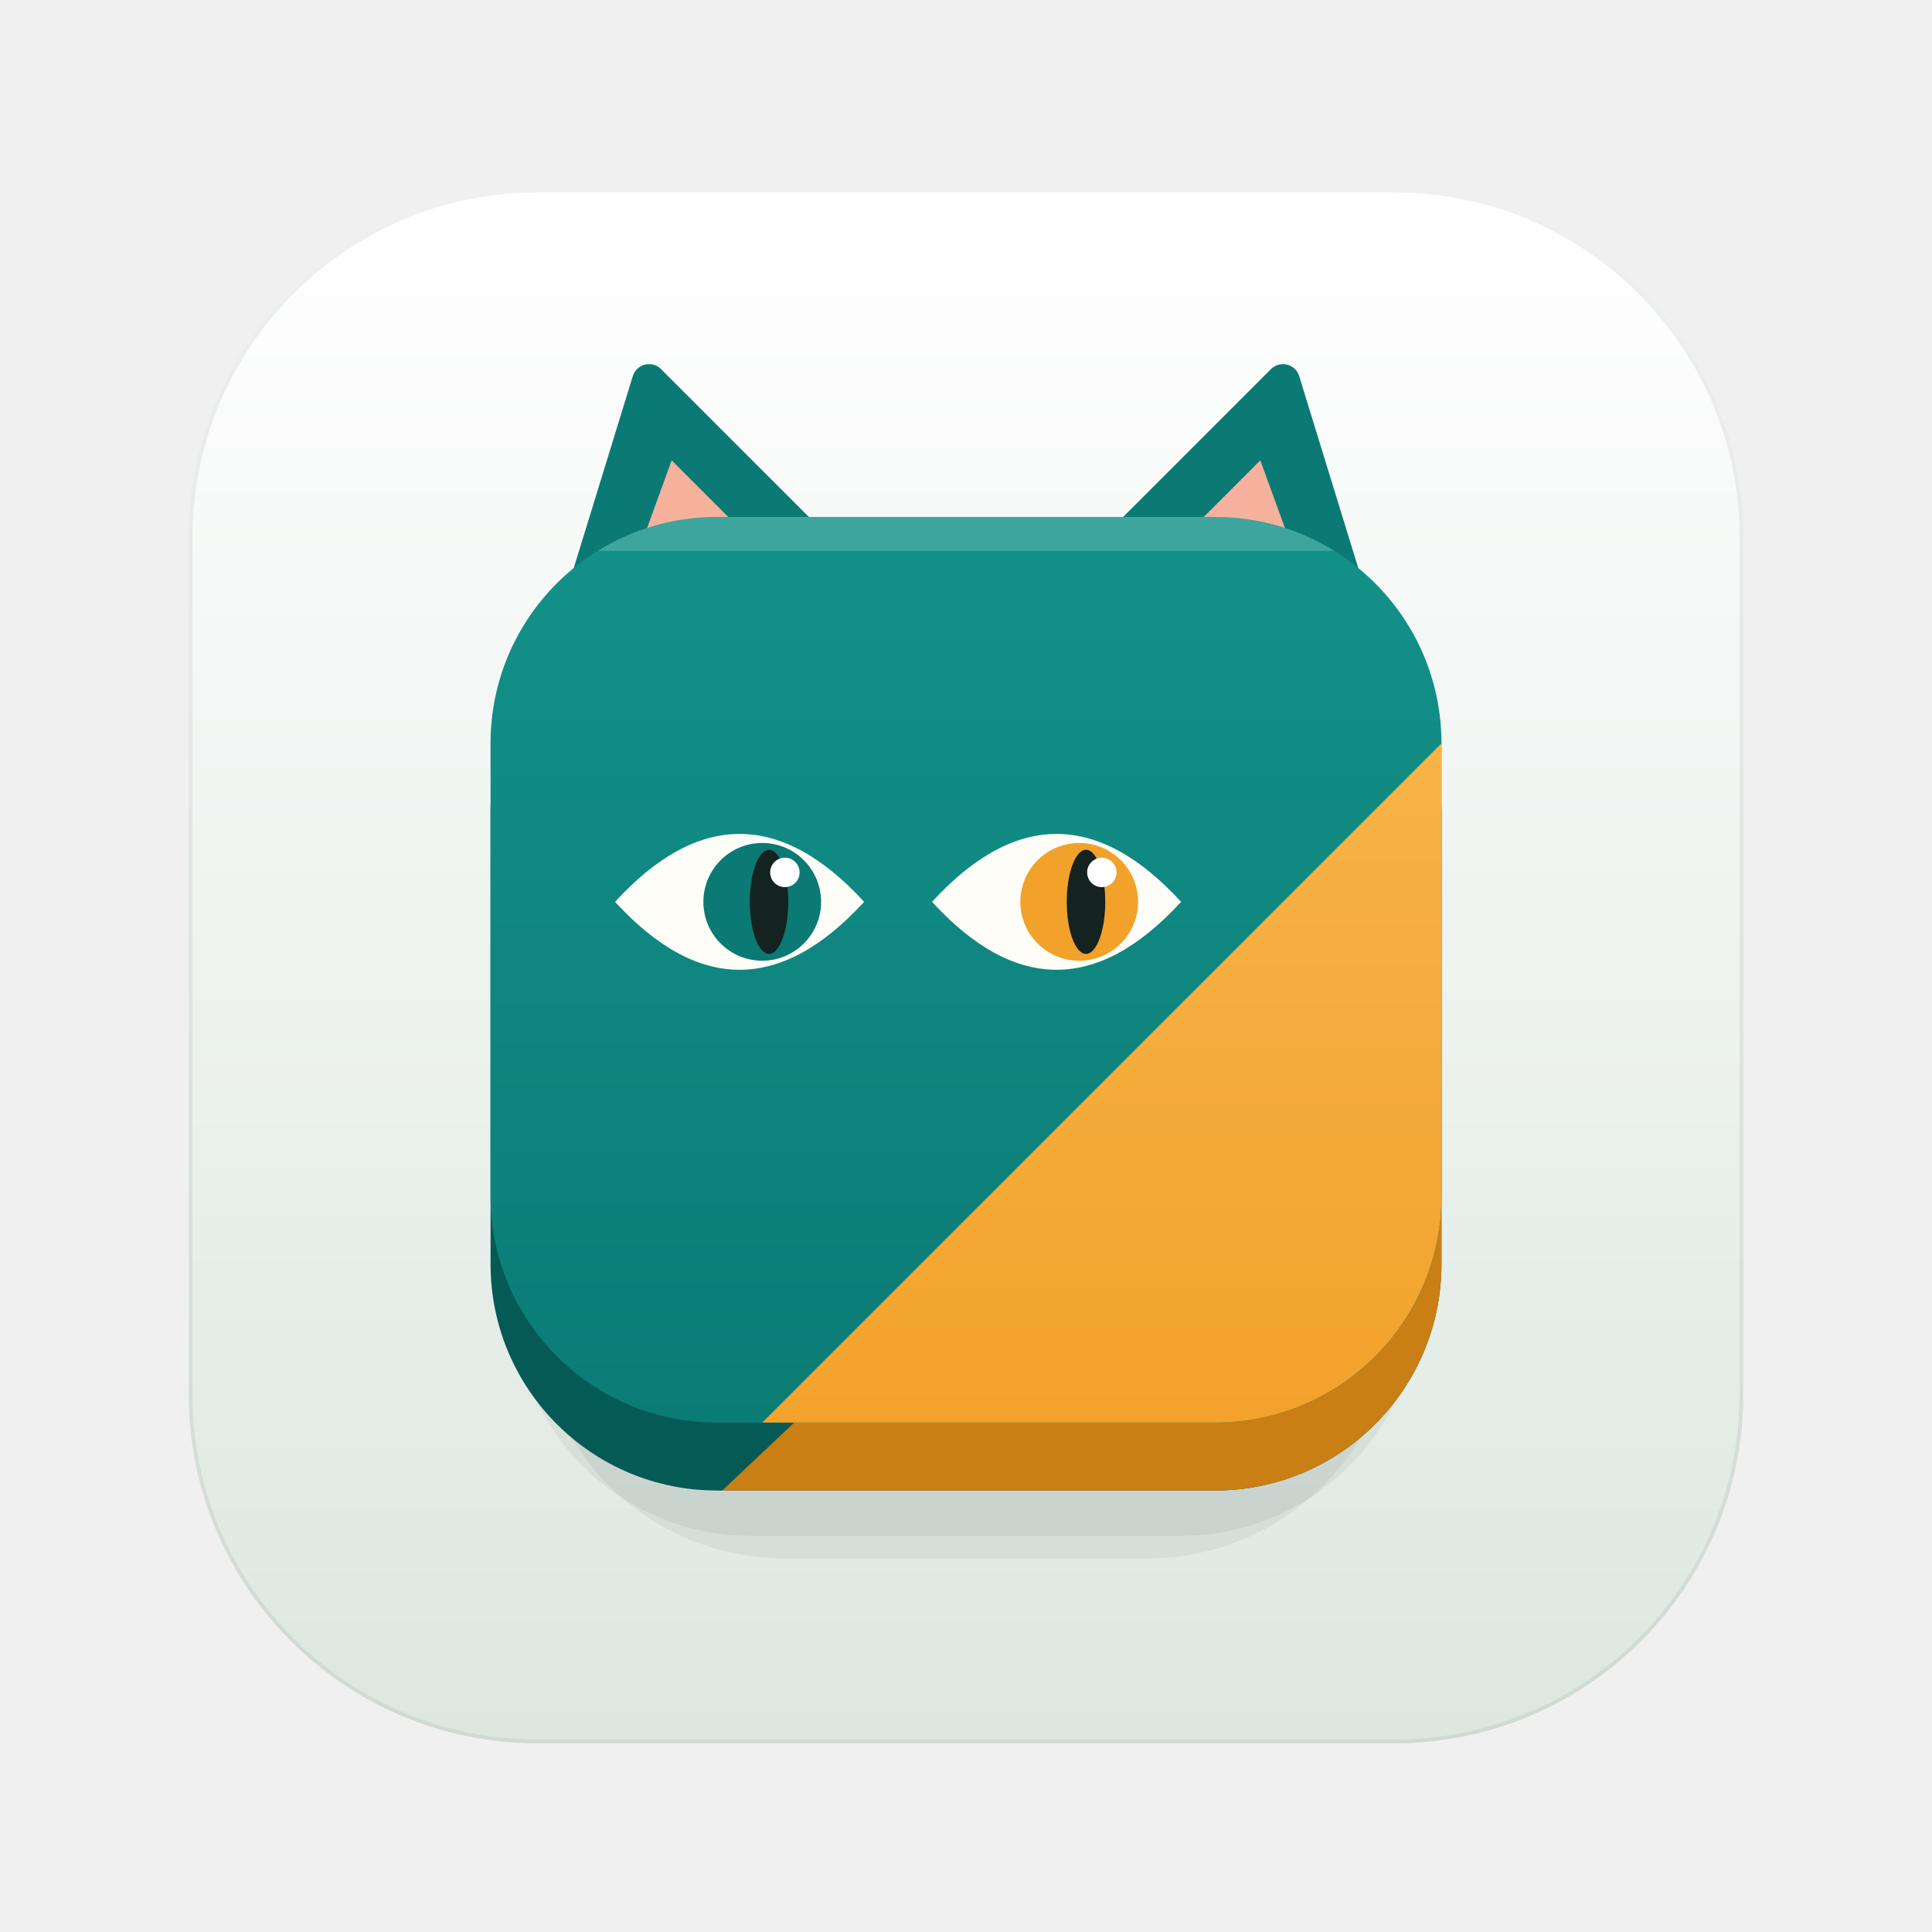
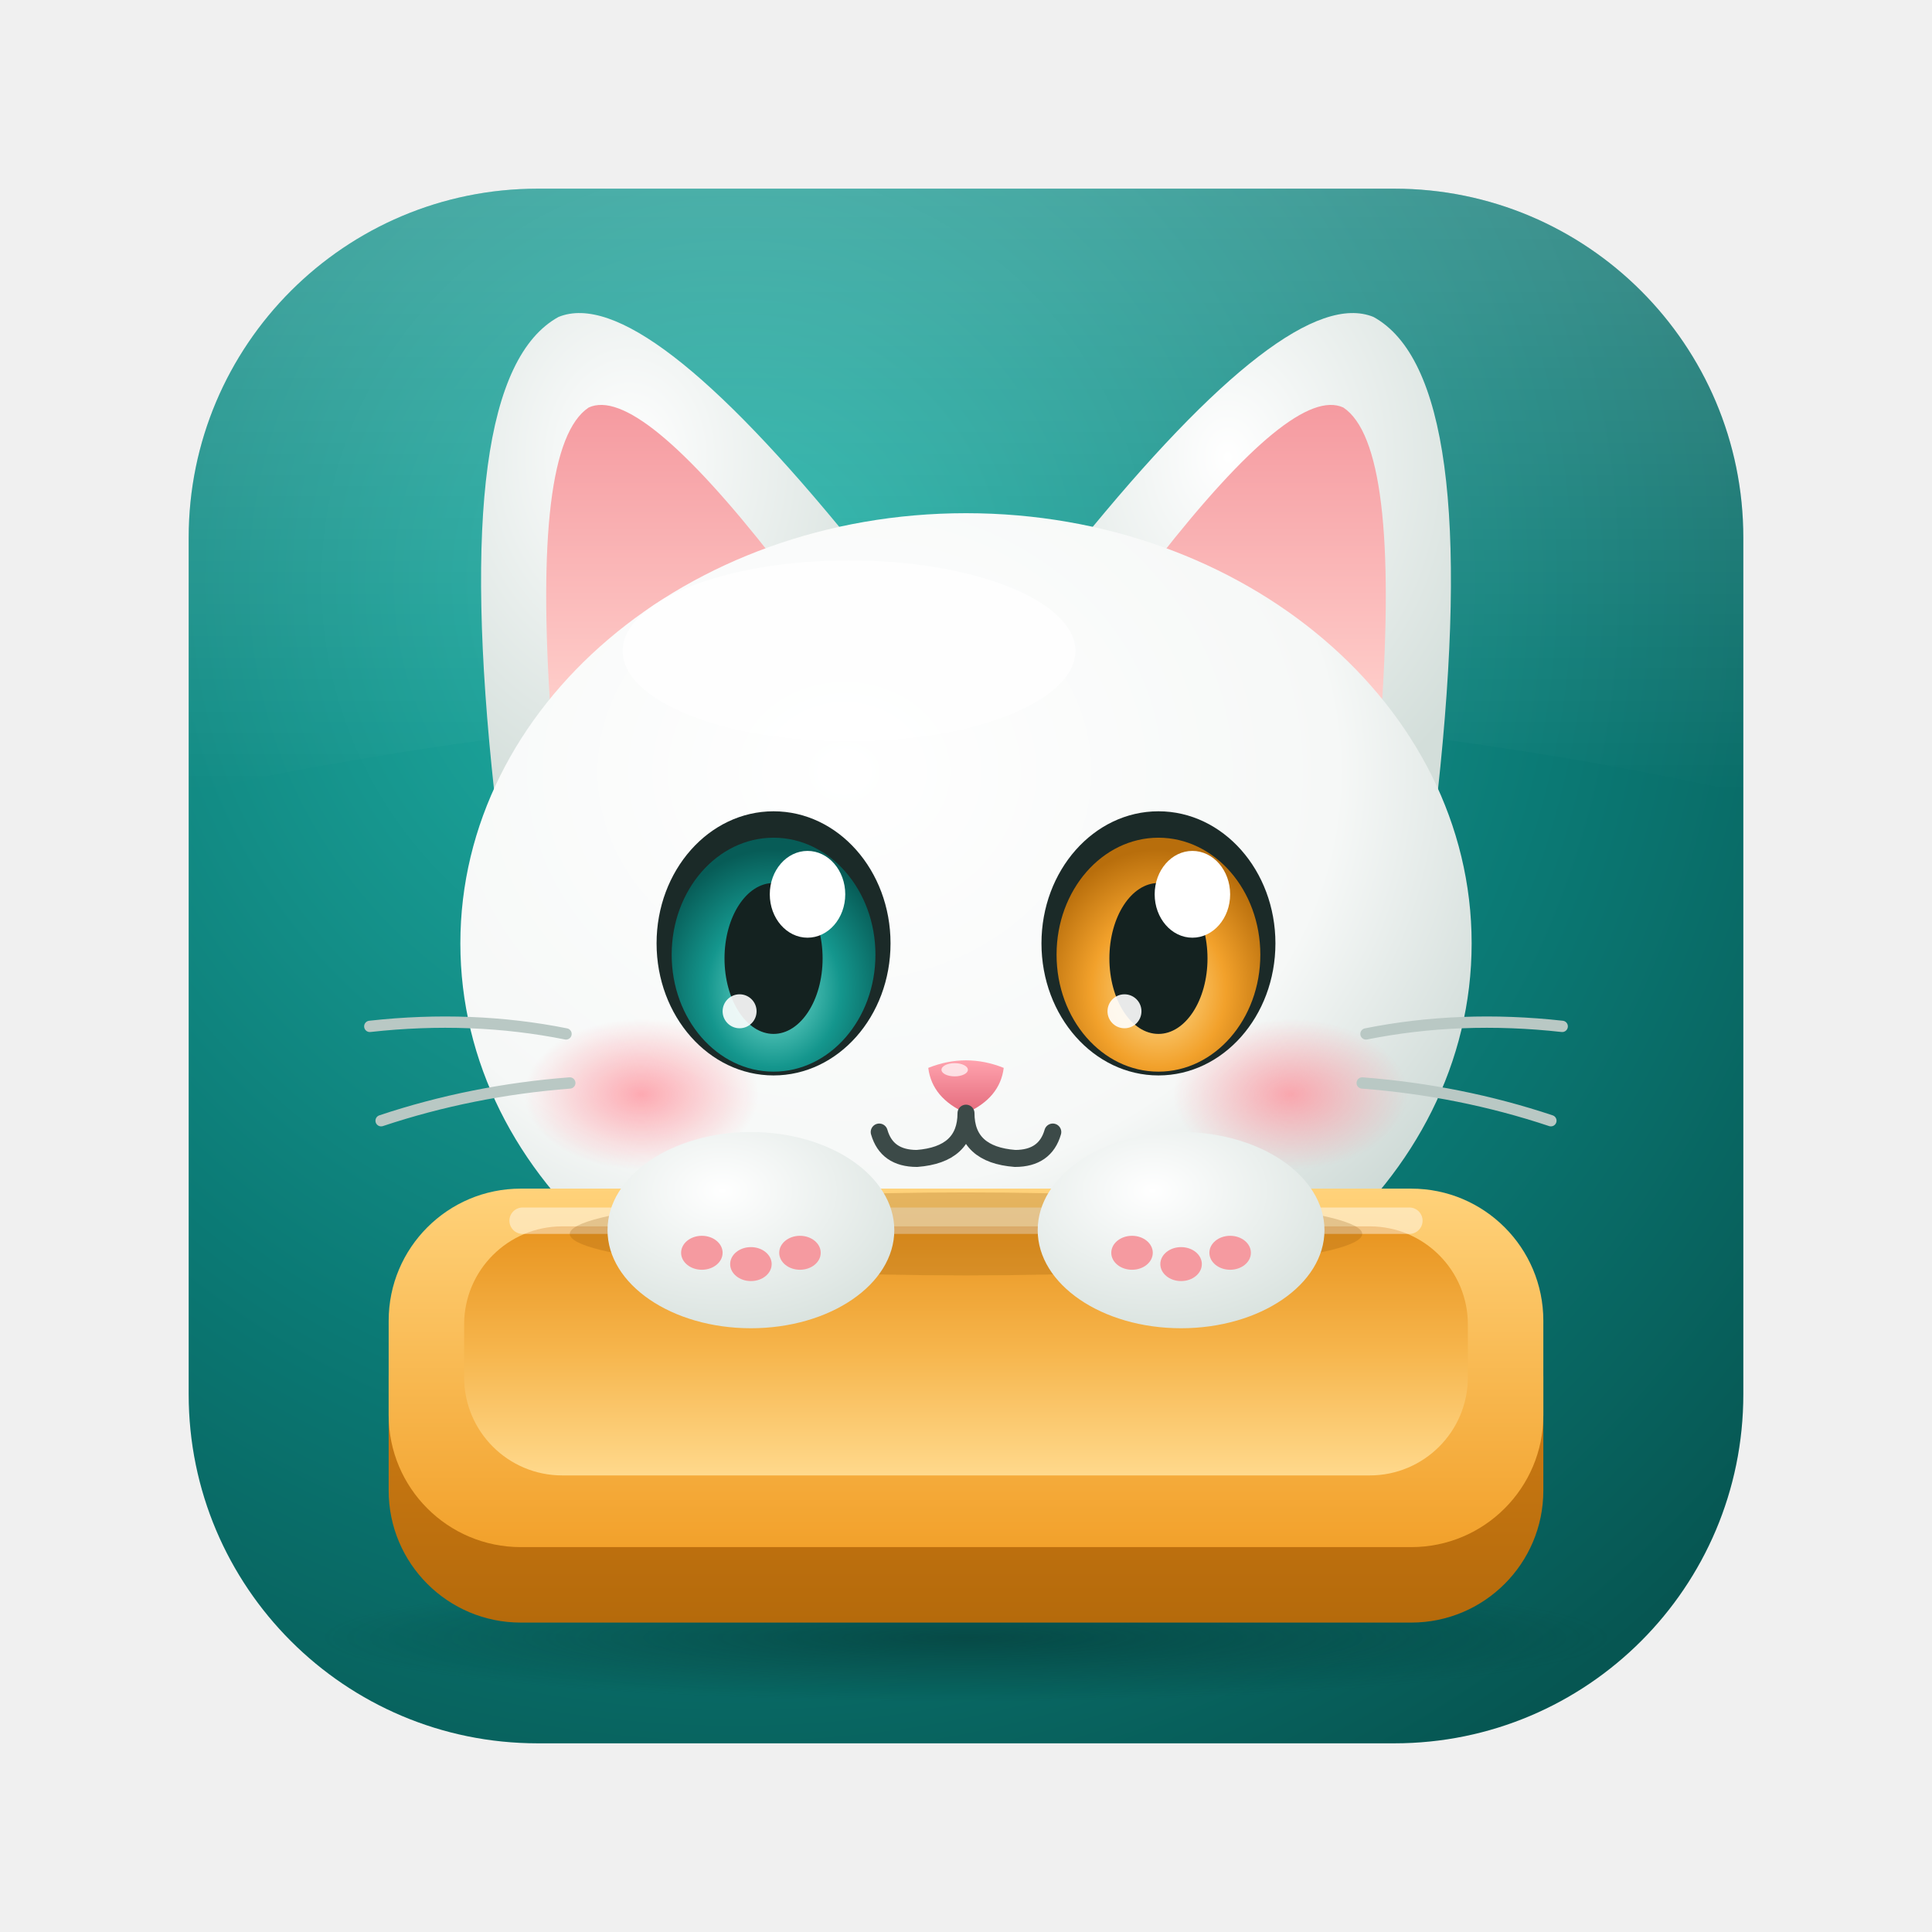
<svg xmlns="http://www.w3.org/2000/svg" viewBox="0 0 1024 1024" width="1024" height="1024">
  <defs>
-     <linearGradient id="bg" x1="0" y1="0" x2="0" y2="1">
+     <radialGradient id="plate" cx="0.35" cy="0.25" r="0.9">
+       <stop offset="0" stop-color="#22B3A8" />
+       <stop offset="0.6" stop-color="#0B7A75" />
+       <stop offset="1" stop-color="#065652" />
+     </radialGradient>
+     <radialGradient id="fur" cx="0.38" cy="0.3" r="0.75">
      <stop offset="0" stop-color="#FFFFFF" />
-       <stop offset="1" stop-color="#DDE7E0" />
+       <stop offset="0.65" stop-color="#F6F8F7" />
+       <stop offset="1" stop-color="#C9D6D2" />
+     </radialGradient>
+     <radialGradient id="earFur" cx="0.4" cy="0.3" r="0.8">
+       <stop offset="0" stop-color="#FFFFFF" />
+       <stop offset="1" stop-color="#D3DEDA" />
+     </radialGradient>
+     <linearGradient id="earIn" x1="0" y1="0" x2="0" y2="1">
+       <stop offset="0" stop-color="#F59AA0" />
+       <stop offset="1" stop-color="#FFD0CC" />
    </linearGradient>
-     <linearGradient id="face" x1="0" y1="0" x2="0" y2="1">
-       <stop offset="0" stop-color="#14968D" />
-       <stop offset="1" stop-color="#0B7A75" />
+     <radialGradient id="irisL" cx="0.5" cy="0.65" r="0.6">
+       <stop offset="0" stop-color="#7FE3D6" />
+       <stop offset="0.55" stop-color="#14968D" />
+       <stop offset="1" stop-color="#075C57" />
+     </radialGradient>
+     <radialGradient id="irisR" cx="0.5" cy="0.65" r="0.6">
+       <stop offset="0" stop-color="#FFE29A" />
+       <stop offset="0.55" stop-color="#F2A12B" />
+       <stop offset="1" stop-color="#B86E0C" />
+     </radialGradient>
+     <radialGradient id="blush" cx="0.5" cy="0.5" r="0.5">
+       <stop offset="0" stop-color="#FF8F9A" stop-opacity=".75" />
+       <stop offset="1" stop-color="#FF8F9A" stop-opacity="0" />
+     </radialGradient>
+     <linearGradient id="nose" x1="0" y1="0" x2="0" y2="1">
+       <stop offset="0" stop-color="#FFA3AE" />
+       <stop offset="1" stop-color="#E46B7C" />
    </linearGradient>
-     <linearGradient id="gold" x1="0" y1="0" x2="0" y2="1">
-       <stop offset="0" stop-color="#F7B347" />
+     <linearGradient id="capTop" x1="0" y1="0" x2="0" y2="1">
+       <stop offset="0" stop-color="#FFD27A" />
      <stop offset="1" stop-color="#F2A12B" />
    </linearGradient>
-     <clipPath id="cap">
-       <rect x="8" y="16" width="84" height="80" rx="20" />
-     </clipPath>
-     <clipPath id="side">
-       <rect x="8" y="22" width="84" height="80" rx="20" />
-     </clipPath>
+     <linearGradient id="capSide" x1="0" y1="0" x2="0" y2="1">
+       <stop offset="0" stop-color="#D9851A" />
+       <stop offset="1" stop-color="#B56A0B" />
+     </linearGradient>
+     <radialGradient id="shadow" cx="0.5" cy="0.5" r="0.5">
+       <stop offset="0" stop-color="#03302D" stop-opacity=".55" />
+       <stop offset="1" stop-color="#03302D" stop-opacity="0" />
+     </radialGradient>
+     <linearGradient id="dish" x1="0" y1="0" x2="0" y2="1">
+       <stop offset="0" stop-color="#E8941F" />
+       <stop offset="0.5" stop-color="#F6B54C" />
+       <stop offset="1" stop-color="#FFD98C" />
+     </linearGradient>
+     <radialGradient id="paw" cx="0.4" cy="0.3" r="0.8">
+       <stop offset="0" stop-color="#FFFFFF" />
+       <stop offset="1" stop-color="#D6E0DC" />
+     </radialGradient>
+     <linearGradient id="gloss" x1="0" y1="0" x2="0" y2="1">
+       <stop offset="0" stop-color="#FFFFFF" stop-opacity=".22" />
+       <stop offset="1" stop-color="#FFFFFF" stop-opacity="0" />
+     </linearGradient>
  </defs>
-   <rect x="100" y="100" width="824" height="824" rx="185" fill="url(#bg)" />
-   <rect x="101" y="101" width="822" height="822" rx="184" fill="none" stroke="#142220" stroke-opacity=".07" stroke-width="2" />
-   <g transform="translate(212 178) scale(6)">
-     <rect x="12" y="34" width="76" height="74" rx="22" fill="#142220" opacity=".06" />
-     <rect x="10" y="30" width="80" height="76" rx="21" fill="#142220" opacity=".06" />
-     <g clip-path="url(#side)">
-       <rect x="0" y="0" width="100" height="110" fill="#065A56" />
-       <path d="M92 42 V110 H20 Z" fill="#C97F14" />
-     </g>
-     <path d="M14 30 L22 4 L40 22 Z M86 30 L78 4 L60 22 Z" fill="#0B7A75" stroke="#0B7A75" stroke-width="3" stroke-linejoin="round" />
-     <path d="M20 22 L24 11 L32 19 Z M80 22 L76 11 L68 19 Z" fill="#F6B19C" />
-     <g clip-path="url(#cap)">
-       <rect x="0" y="0" width="100" height="100" fill="url(#face)" />
-       <path d="M92 36 V100 H28 Z" fill="url(#gold)" />
-       <rect x="8" y="16" width="84" height="3" fill="#FFF" opacity=".18" />
-     </g>
-     <path d="M19 50 q11 -12 22 0 q-11 12 -22 0 z M47 50 q11 -12 22 0 q-11 12 -22 0 z" fill="#FFFDF7" />
-     <circle cx="32" cy="50" r="5.2" fill="#0B7A75" />
-     <circle cx="60" cy="50" r="5.2" fill="#F2A12B" />
-     <ellipse cx="32.6" cy="50" rx="1.7" ry="4.6" fill="#142220" />
-     <ellipse cx="60.6" cy="50" rx="1.7" ry="4.6" fill="#142220" />
-     <circle cx="34" cy="47.4" r="1.3" fill="#FFF" />
-     <circle cx="62" cy="47.4" r="1.3" fill="#FFF" />
+   <rect x="100" y="100" width="824" height="824" rx="185" fill="url(#plate)" />
+   <path d="M285 100 H739 A185 185 0 0 1 924 285 V420 Q512 330 100 420 V285 A185 185 0 0 1 285 100 Z" fill="url(#gloss)" />
+   <path d="M262 420 Q238 200 296 168 Q340 150 452 288 Z" fill="url(#earFur)" />
+   <path d="M762 420 Q786 200 728 168 Q684 150 572 288 Z" fill="url(#earFur)" />
+   <path d="M292 380 Q282 236 312 216 Q338 204 410 296 Z" fill="url(#earIn)" />
+   <path d="M732 380 Q742 236 712 216 Q686 204 614 296 Z" fill="url(#earIn)" />
+   <ellipse cx="512" cy="500" rx="268" ry="228" fill="url(#fur)" />
+   <ellipse cx="450" cy="345" rx="120" ry="48" fill="#FFFFFF" opacity=".7" />
+   <ellipse cx="340" cy="580" rx="62" ry="40" fill="url(#blush)" />
+   <ellipse cx="684" cy="580" rx="62" ry="40" fill="url(#blush)" />
+   <ellipse cx="410" cy="500" rx="62" ry="70" fill="#1B2A28" />
+   <ellipse cx="614" cy="500" rx="62" ry="70" fill="#1B2A28" />
+   <ellipse cx="410" cy="506" rx="54" ry="62" fill="url(#irisL)" />
+   <ellipse cx="614" cy="506" rx="54" ry="62" fill="url(#irisR)" />
+   <ellipse cx="410" cy="508" rx="26" ry="40" fill="#142220" />
+   <ellipse cx="614" cy="508" rx="26" ry="40" fill="#142220" />
+   <ellipse cx="428" cy="474" rx="20" ry="23" fill="#FFFFFF" />
+   <ellipse cx="632" cy="474" rx="20" ry="23" fill="#FFFFFF" />
+   <circle cx="392" cy="536" r="9" fill="#FFFFFF" opacity=".9" />
+   <circle cx="596" cy="536" r="9" fill="#FFFFFF" opacity=".9" />
+   <path d="M492 566 Q512 558 532 566 Q530 582 512 590 Q494 582 492 566 Z" fill="url(#nose)" />
+   <ellipse cx="506" cy="567" rx="7" ry="3.5" fill="#FFFFFF" opacity=".7" />
+   <path d="M512 590 Q512 612 486 614 Q470 614 466 600 M512 590 Q512 612 538 614 Q554 614 558 600" fill="none" stroke="#3C4A48" stroke-width="9" stroke-linecap="round" stroke-linejoin="round" />
+   <g stroke="#B9C8C4" stroke-width="6" stroke-linecap="round" fill="none">
+     <path d="M300 548 Q250 538 196 544" />
+     <path d="M302 574 Q250 578 202 594" />
+     <path d="M724 548 Q774 538 828 544" />
+     <path d="M722 574 Q774 578 822 594" />
+   </g>
+   <ellipse cx="512" cy="868" rx="340" ry="34" fill="url(#shadow)" />
+   <rect x="206" y="660" width="612" height="200" rx="70" fill="url(#capSide)" />
+   <rect x="206" y="630" width="612" height="190" rx="70" fill="url(#capTop)" />
+   <rect x="246" y="650" width="532" height="132" rx="52" fill="url(#dish)" />
+   <rect x="270" y="640" width="484" height="14" rx="7" fill="#FFFFFF" opacity=".45" />
+   <ellipse cx="512" cy="654" rx="210" ry="22" fill="#8A4F06" opacity=".22" />
+   <ellipse cx="398" cy="652" rx="76" ry="52" fill="url(#paw)" />
+   <ellipse cx="626" cy="652" rx="76" ry="52" fill="url(#paw)" />
+   <g fill="#F59AA0">
+     <ellipse cx="372" cy="664" rx="11" ry="9" />
+     <ellipse cx="398" cy="670" rx="11" ry="9" />
+     <ellipse cx="424" cy="664" rx="11" ry="9" />
+     <ellipse cx="600" cy="664" rx="11" ry="9" />
+     <ellipse cx="626" cy="670" rx="11" ry="9" />
+     <ellipse cx="652" cy="664" rx="11" ry="9" />
  </g>
</svg>
